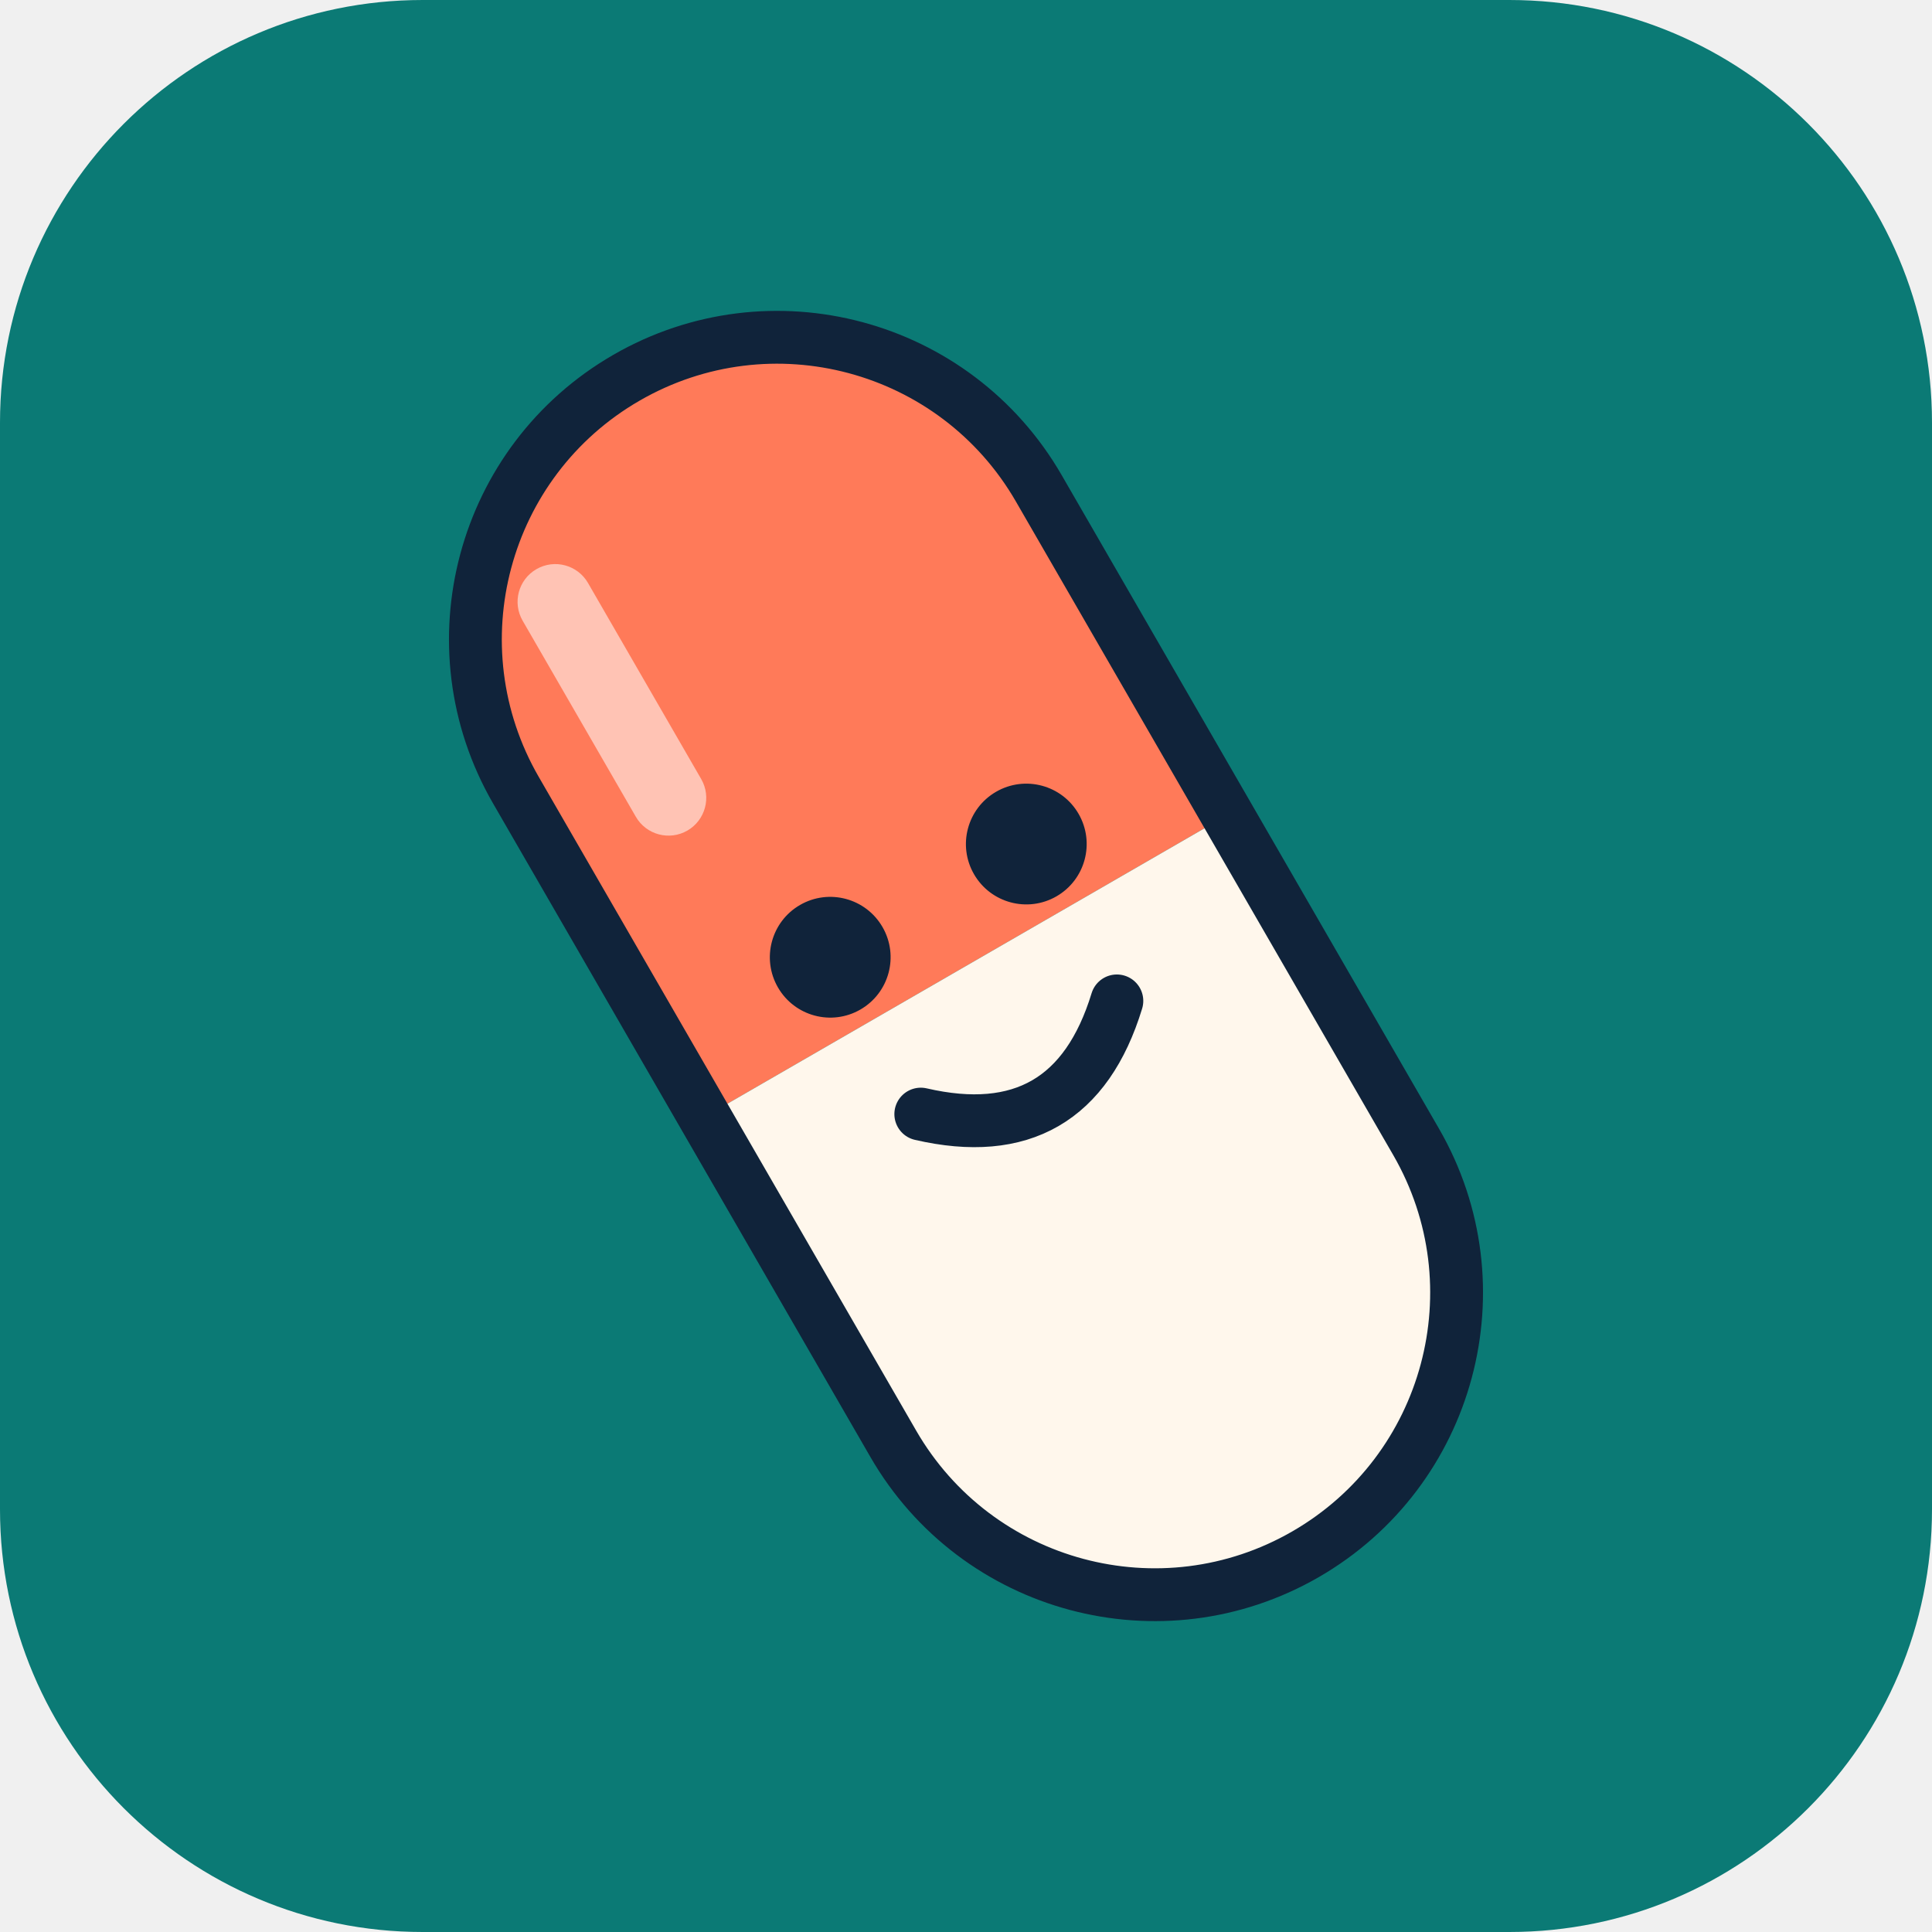
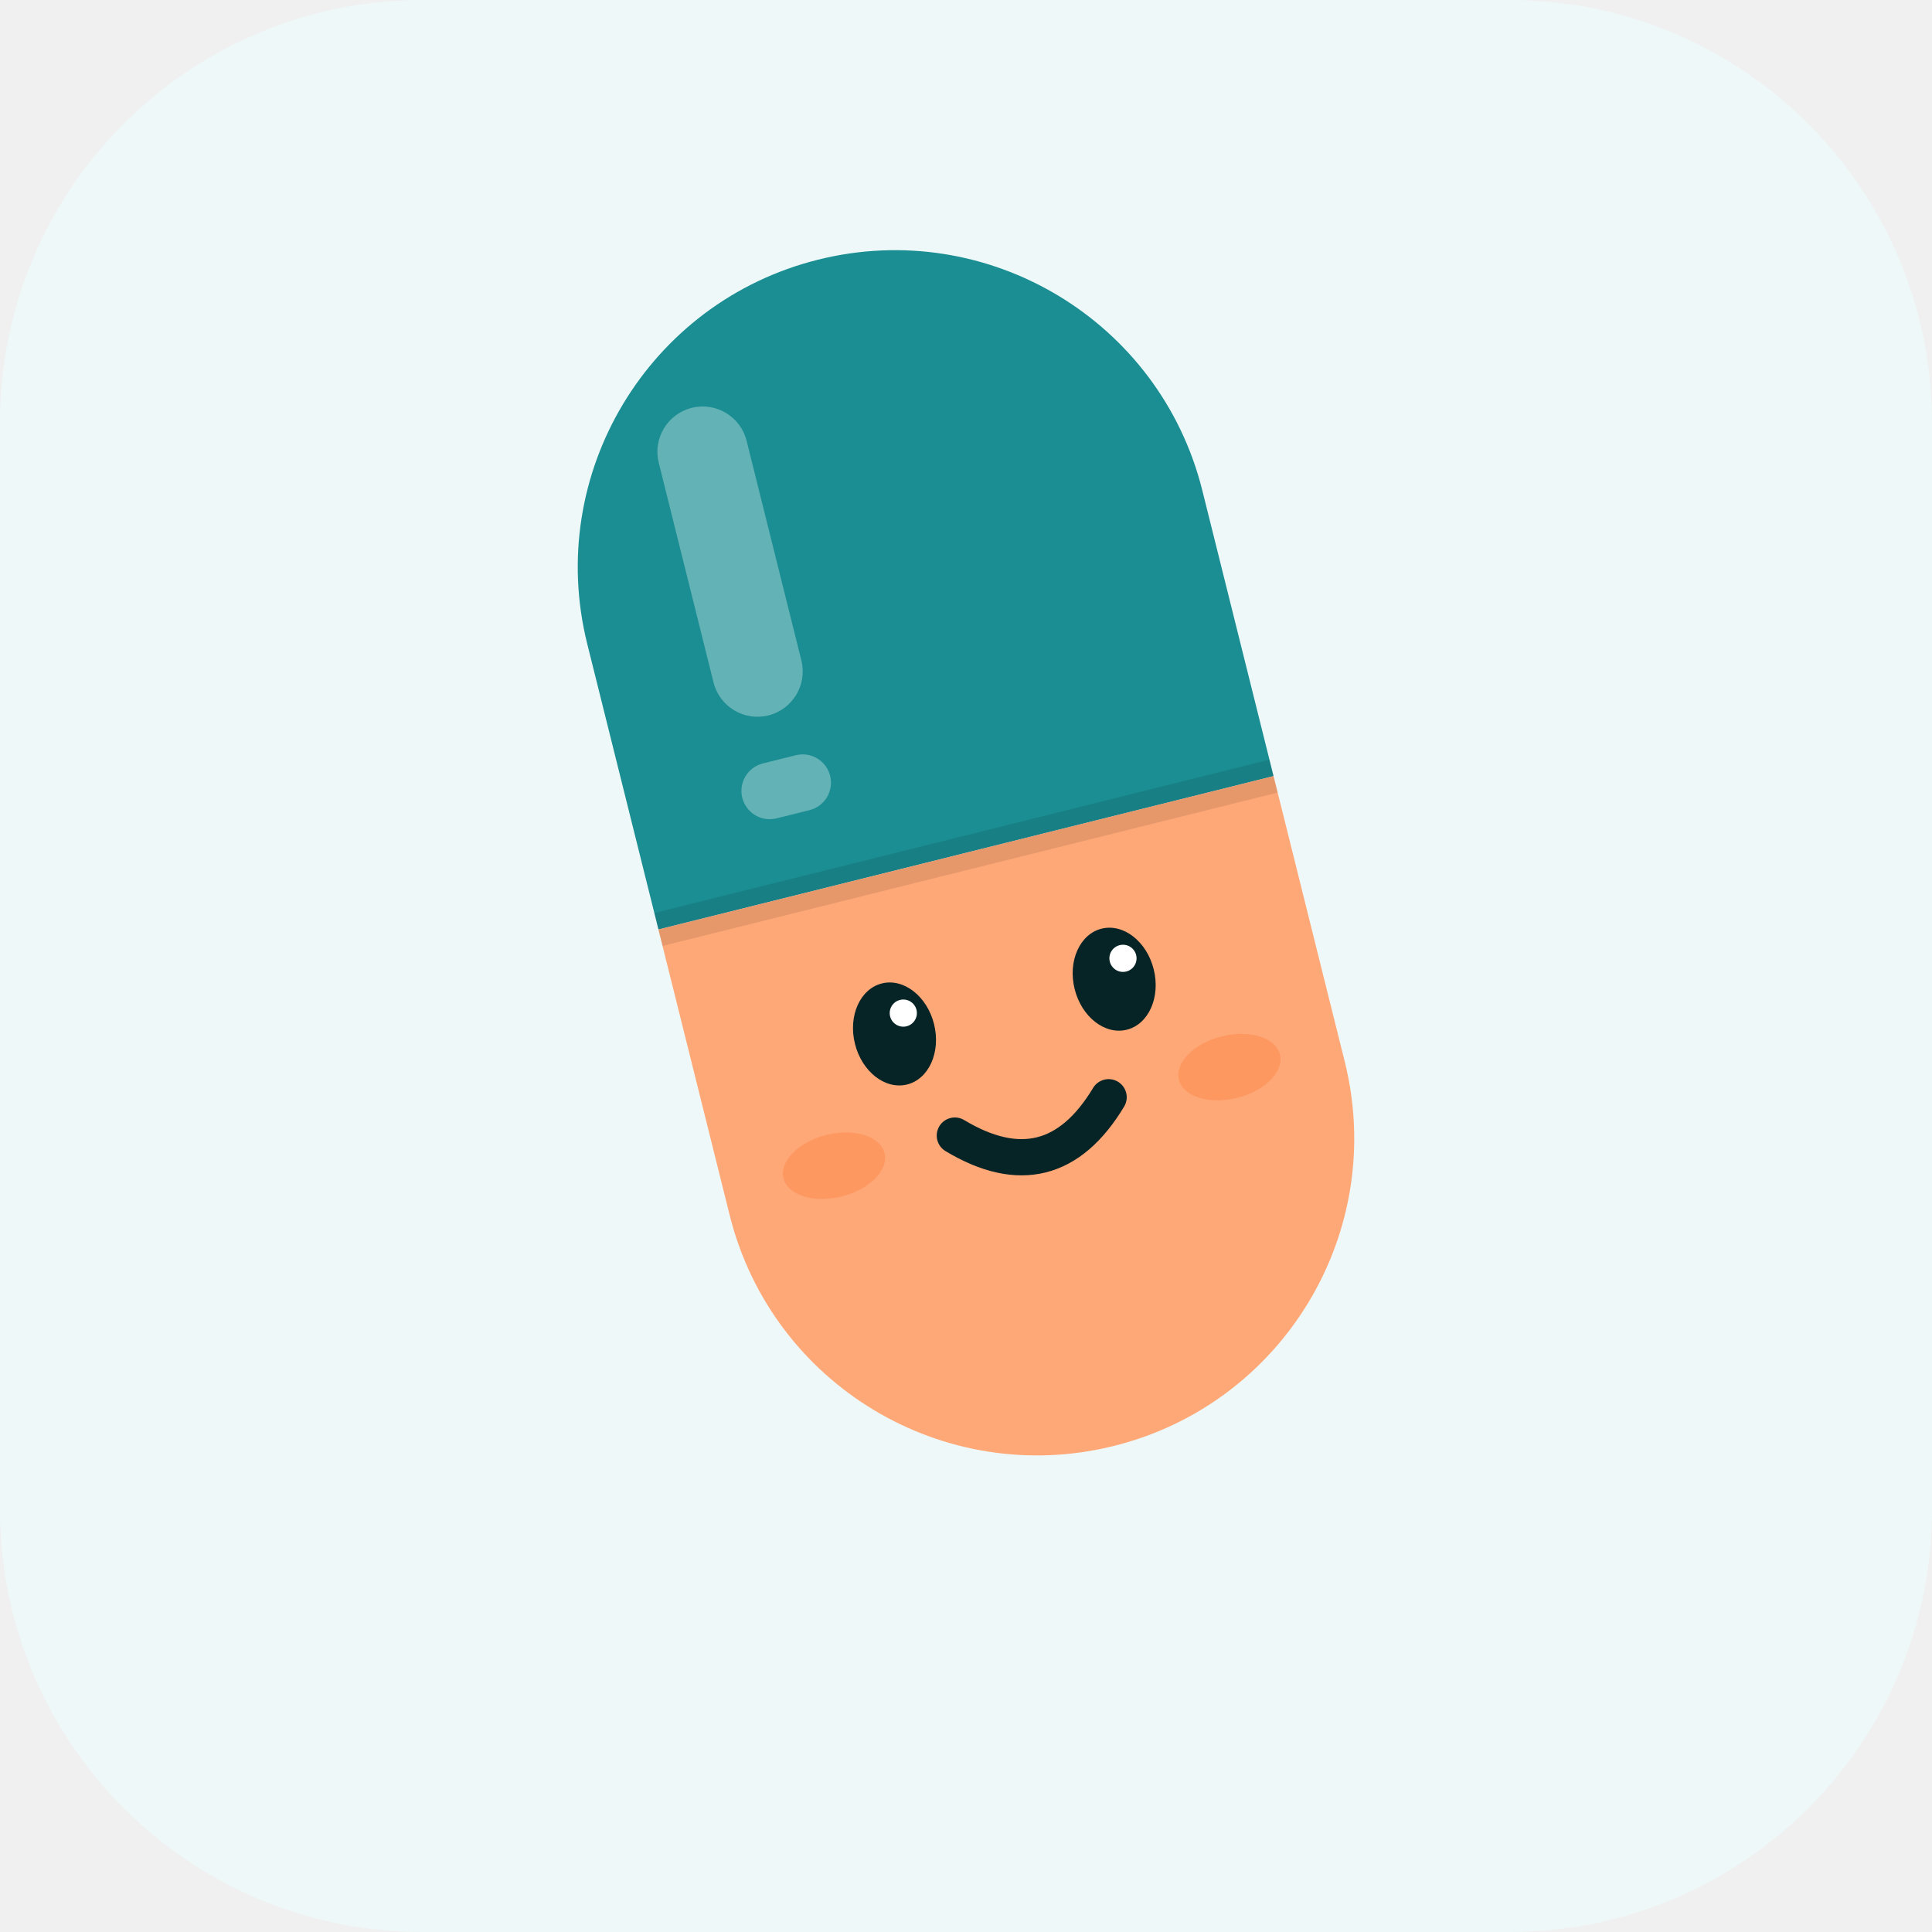
<svg xmlns="http://www.w3.org/2000/svg" viewBox="0 0 512 512">
-   <rect width="512" height="512" rx="112" fill="#0B7A75" />
-   <g transform="rotate(-30 256 256)">
-     <clipPath id="c">
-       <rect x="176" y="76" width="160" height="360" rx="80" />
-     </clipPath>
-     <g clip-path="url(#c)">
-       <rect x="176" y="76" width="160" height="180" fill="#FF7A59" />
-       <rect x="176" y="256" width="160" height="180" fill="#FFF7EC" />
+   <rect width="512" height="512" rx="112" fill="#EEF8F8" />
+   <g transform="translate(106 46) scale(3)">
+     <g transform="rotate(-14 50 60)">
+       <clipPath id="c">
+         <rect x="22" y="6" width="56" height="108" rx="28" />
+       </clipPath>
+       <g clip-path="url(#c)">
+         <rect x="22" y="6" width="56" height="54" fill="#1B8E93" />
+         <rect x="22" y="60" width="56" height="54" fill="#FFA877" />
+         <rect x="22" y="58.5" width="56" height="3" fill="rgba(0,0,0,.10)" />
+         <rect x="32" y="16" width="8" height="28" rx="4" fill="#fff" opacity=".32" />
+         <rect x="32" y="48" width="8" height="5" rx="2.5" fill="#fff" opacity=".32" />
+       </g>
+       <ellipse cx="32" cy="84" rx="4.6" ry="2.8" fill="#FB8A4E" opacity=".55" />
+       <ellipse cx="68" cy="84" rx="4.6" ry="2.8" fill="#FB8A4E" opacity=".55" />
+       <ellipse cx="40" cy="74" rx="3.6" ry="4.6" fill="#062326" />
+       <ellipse cx="60" cy="74" rx="3.6" ry="4.6" fill="#062326" />
+       <circle cx="41.2" cy="72.4" r="1.2" fill="#fff" />
+       <circle cx="61.2" cy="72.4" r="1.2" fill="#fff" />
+       <path d="M43 84 Q50 91 57 84" stroke="#062326" stroke-width="3.2" stroke-linecap="round" fill="none" />
    </g>
-     <rect x="176" y="76" width="160" height="360" rx="80" fill="none" stroke="#10233A" stroke-width="14" />
-     <rect x="200" y="108" width="20" height="80" rx="10" fill="#fff" opacity=".55" />
-     <circle cx="226" cy="236" r="16" fill="#10233A" />
-     <circle cx="286" cy="236" r="16" fill="#10233A" />
-     <path d="M226 284q30 28 60 0" fill="none" stroke="#10233A" stroke-width="14" stroke-linecap="round" />
  </g>
</svg>
